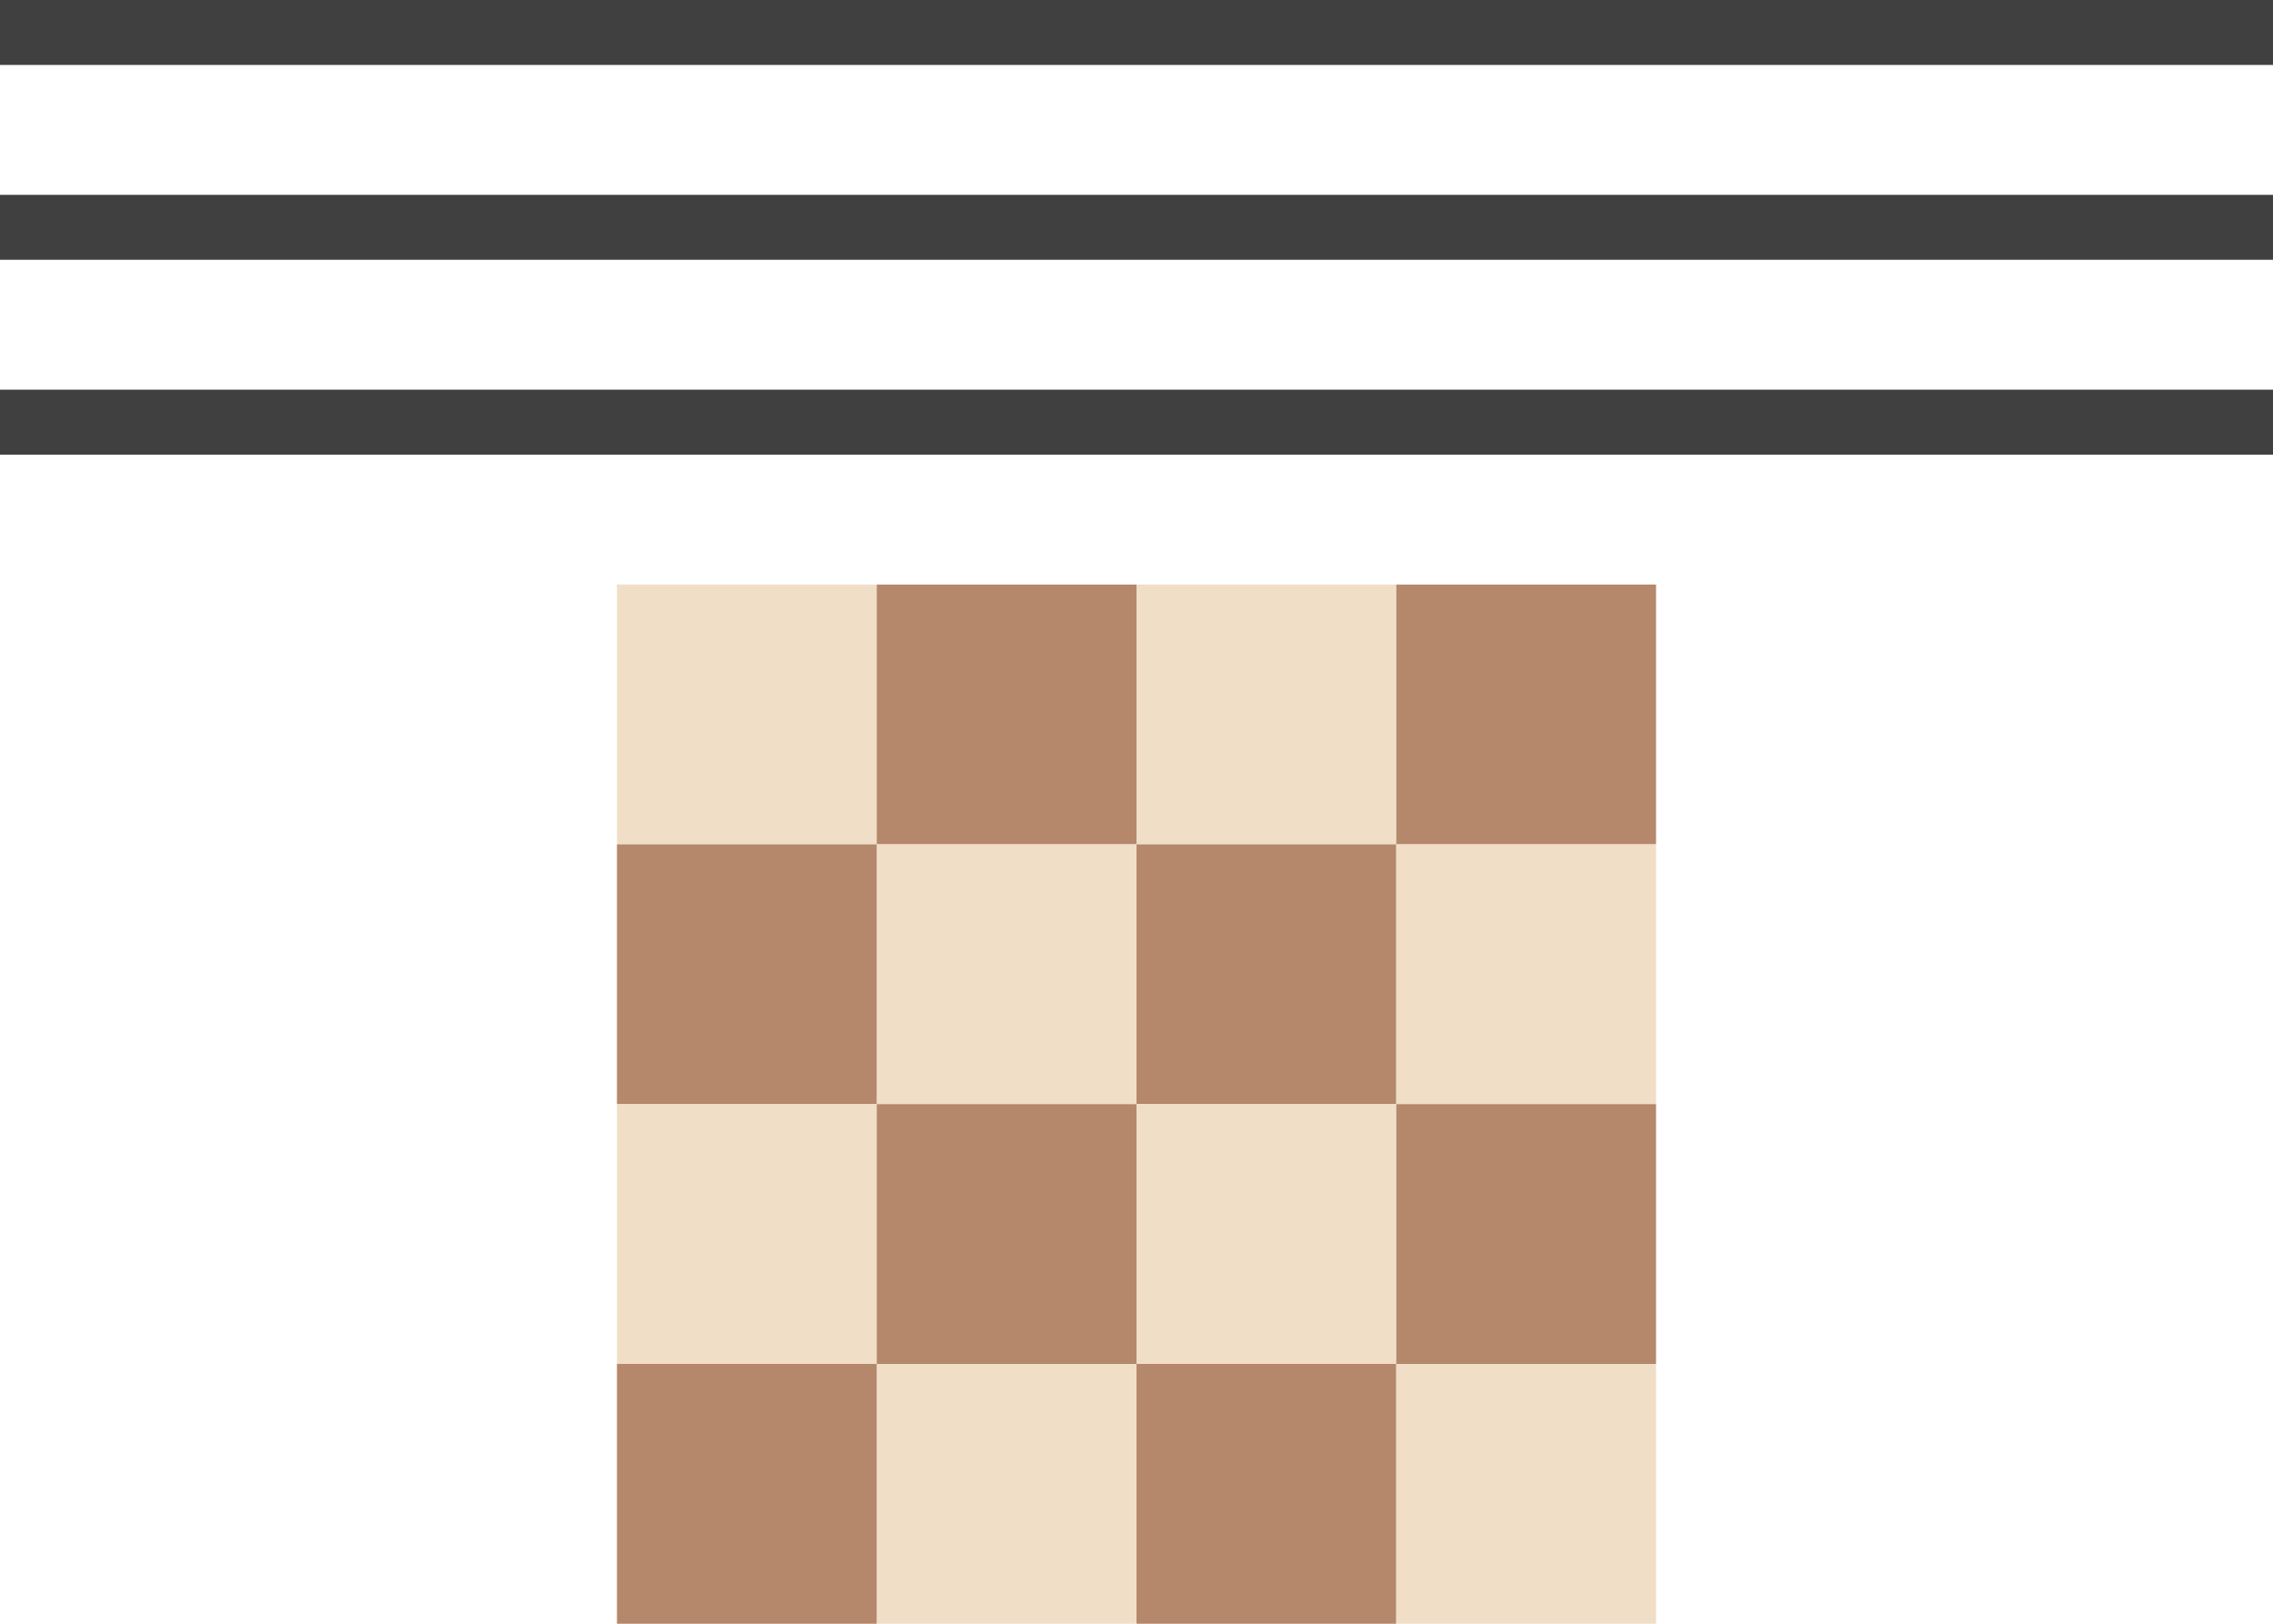
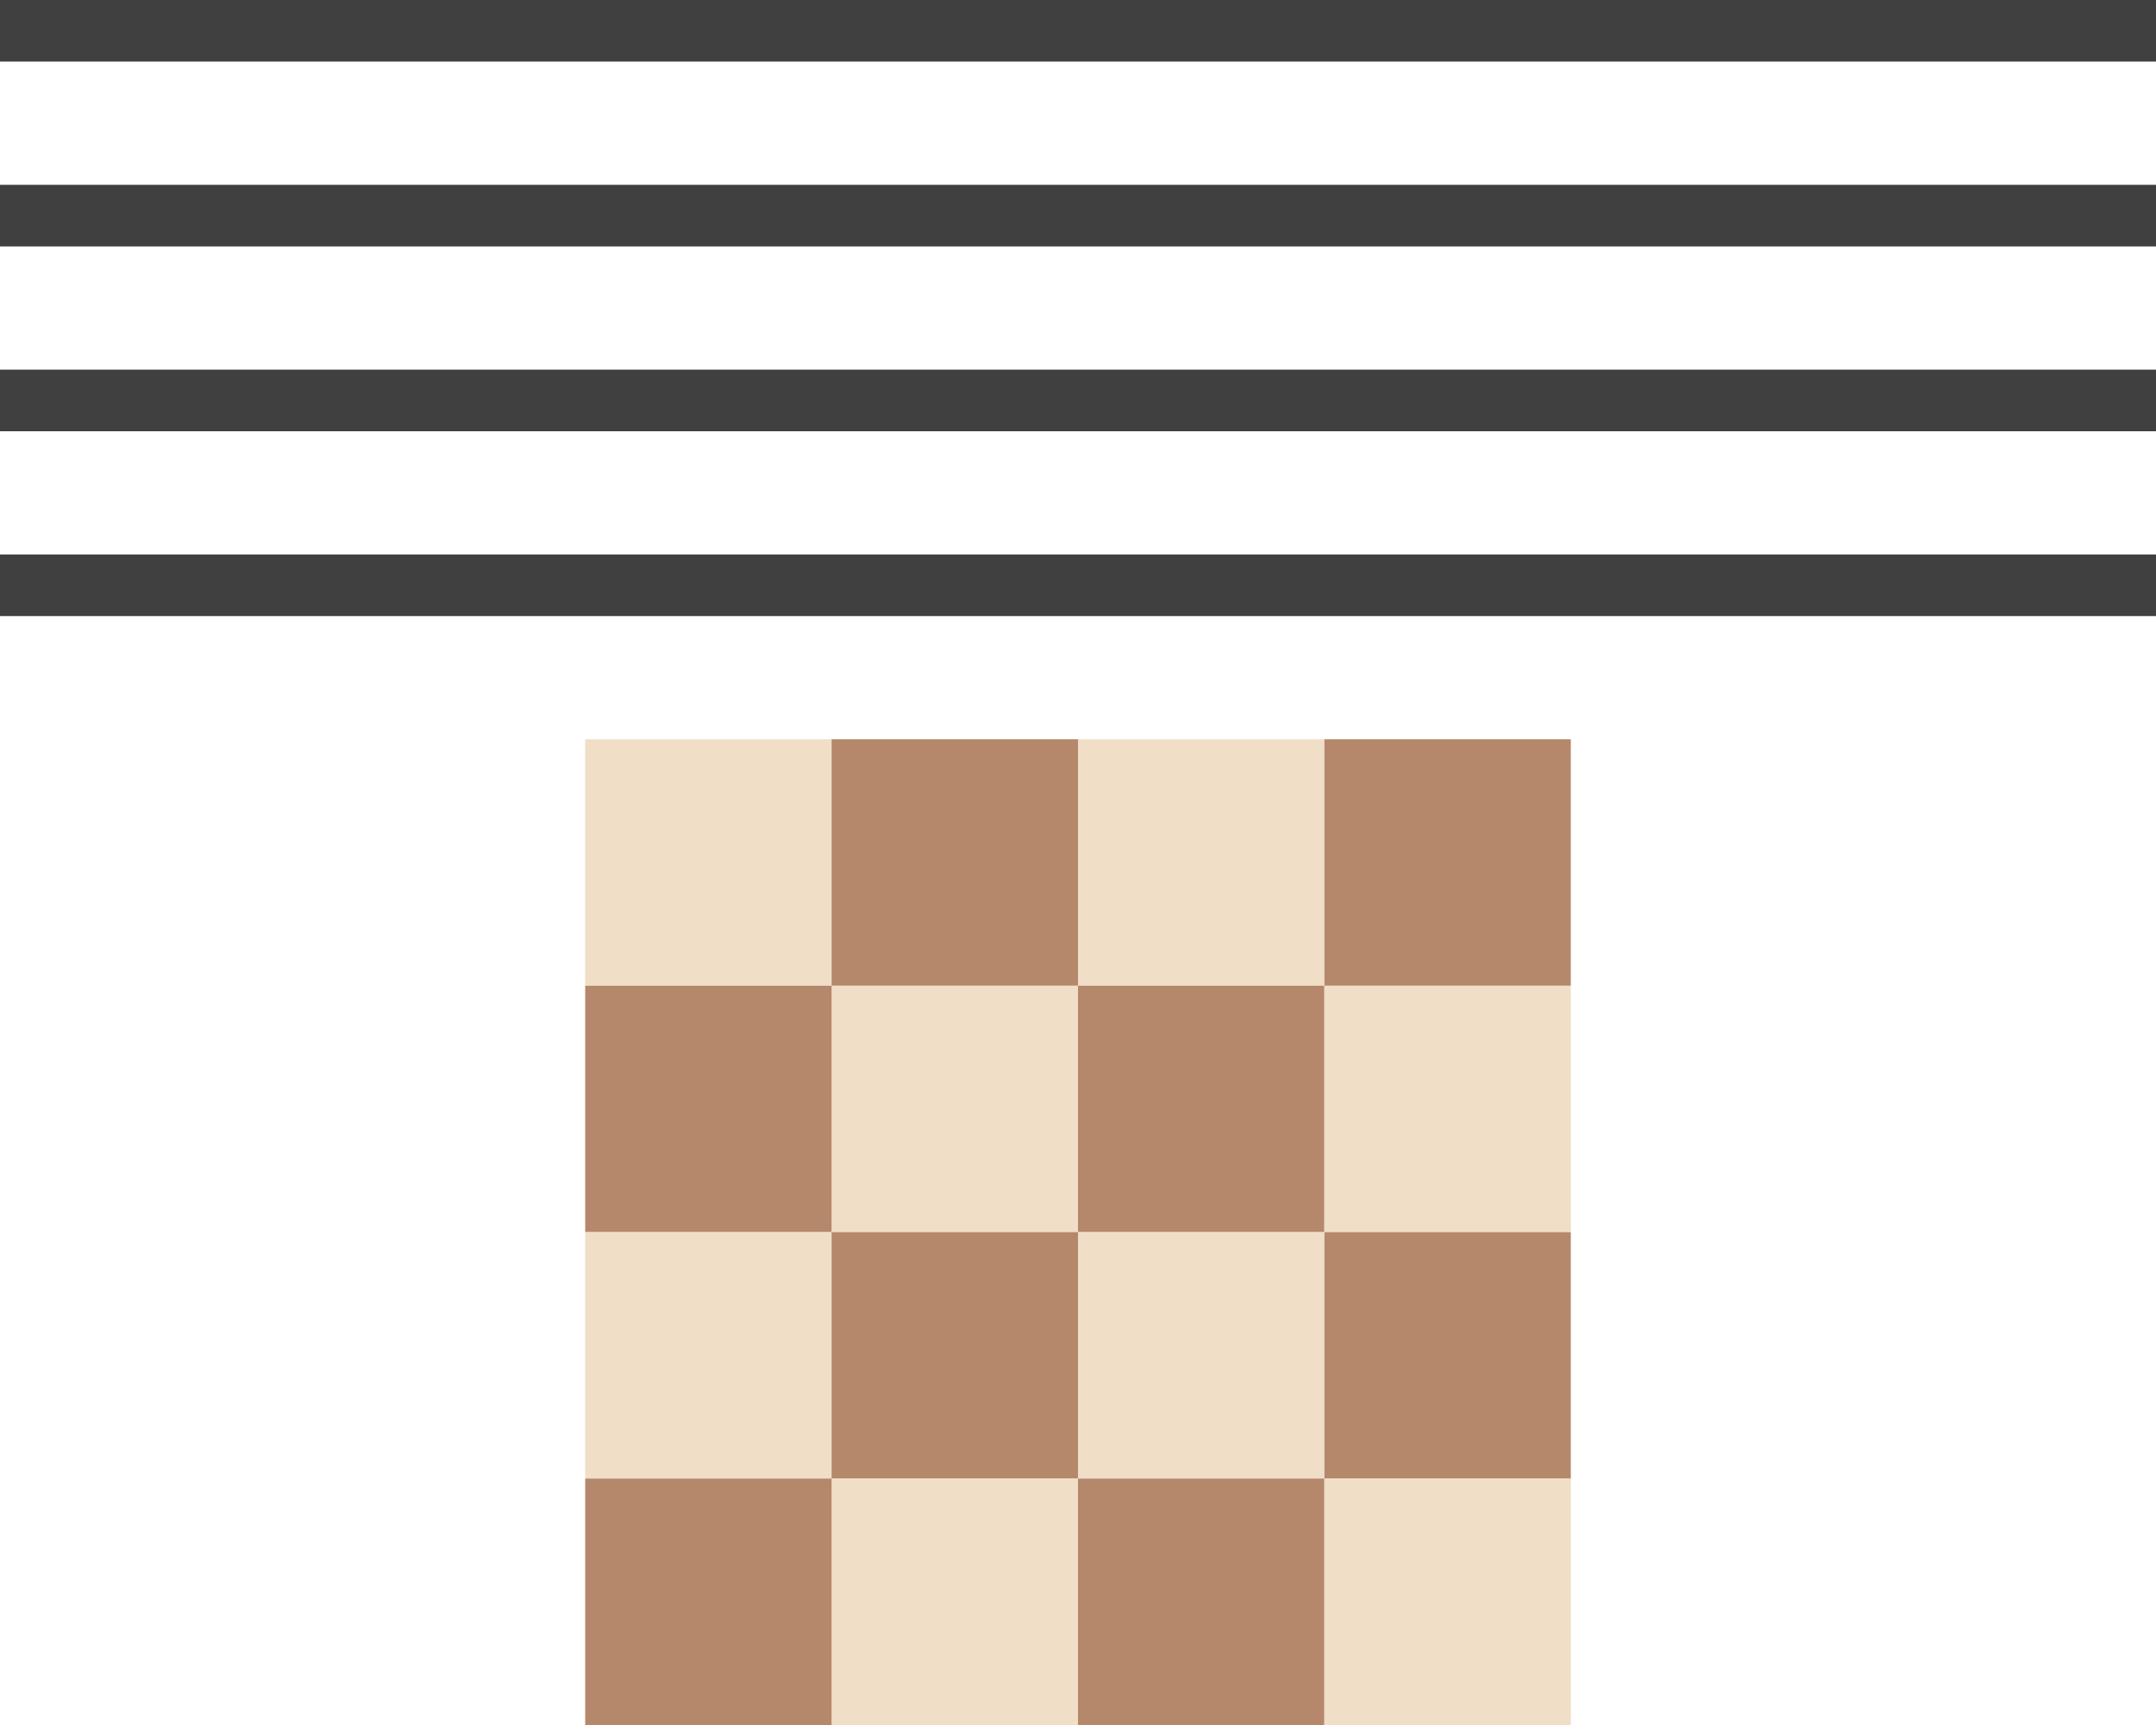
- <svg xmlns="http://www.w3.org/2000/svg" width="140" height="100" id="svg2" version="1.1">
+ <svg xmlns="http://www.w3.org/2000/svg" width="140" height="112" id="svg2" version="1.1">
  <defs id="defs4" />
-   <g id="layer1" transform="translate(0,-952.3622)">
+   <g id="layer1" transform="translate(0,-940.3622)">
    <g id="g4080" transform="translate(38,36)">
      <rect y="952.362" x="0" height="16" width="16" id="rect2985" style="fill:#f0dec7;fill-opacity:1;stroke:none" />
      <rect y="952.362" x="16" height="16" width="16" id="rect3755" style="fill:#b5876b;fill-opacity:1;stroke:none" />
      <rect y="952.362" x="32" height="16" width="16" id="rect2985-5" style="fill:#f0dec7;fill-opacity:1;stroke:none" />
      <rect y="952.362" x="48" height="16" width="16" id="rect3755-2" style="fill:#b5876b;fill-opacity:1;stroke:none" />
      <rect y="968.362" x="16" height="16" width="16" id="rect2985-0" style="fill:#f0dec7;fill-opacity:1;stroke:none" />
      <rect y="968.362" x="32" height="16" width="16" id="rect3755-23" style="fill:#b5876b;fill-opacity:1;stroke:none" />
      <rect y="968.362" x="48" height="16" width="16" id="rect2985-5-7" style="fill:#f0dec7;fill-opacity:1;stroke:none" />
      <rect y="968.362" x="0" height="16" width="16" id="rect3755-2-3" style="fill:#b5876b;fill-opacity:1;stroke:none" />
      <rect y="984.362" x="0" height="16" width="16" id="rect2985-59" style="fill:#f0dec7;fill-opacity:1;stroke:none" />
      <rect y="984.362" x="16" height="16" width="16" id="rect3755-1" style="fill:#b5876b;fill-opacity:1;stroke:none" />
      <rect y="984.362" x="32" height="16" width="16" id="rect2985-5-2" style="fill:#f0dec7;fill-opacity:1;stroke:none" />
      <rect y="984.362" x="48" height="16" width="16" id="rect3755-2-0" style="fill:#b5876b;fill-opacity:1;stroke:none" />
      <rect y="1000.362" x="16" height="16" width="16" id="rect2985-0-7" style="fill:#f0dec7;fill-opacity:1;stroke:none" />
      <rect y="1000.362" x="32" height="16" width="16" id="rect3755-23-1" style="fill:#b5876b;fill-opacity:1;stroke:none" />
      <rect y="1000.362" x="48" height="16" width="16" id="rect2985-5-7-2" style="fill:#f0dec7;fill-opacity:1;stroke:none" />
      <rect y="1000.362" x="0" height="16" width="16" id="rect3755-2-3-1" style="fill:#b5876b;fill-opacity:1;stroke:none" />
    </g>
    <rect style="fill:#404040;fill-opacity:1;stroke:none" id="rect3859-3-7-4-2-6" width="140" height="4" x="0" y="952.362" />
    <rect style="fill:#404040;fill-opacity:1;stroke:none" id="rect3859-3-7-4-2-6-8" width="140" height="4" x="0" y="964.362" />
    <rect style="fill:#404040;fill-opacity:1;stroke:none" id="rect3859-3-7-4-2-6-8-0" width="140" height="4" x="0" y="976.362" />
+     <rect style="fill:#404040;fill-opacity:1;stroke:none" id="rect3859-3-7-4-2-6-83" width="140" height="4" x="0" y="940.362" />
  </g>
</svg>
